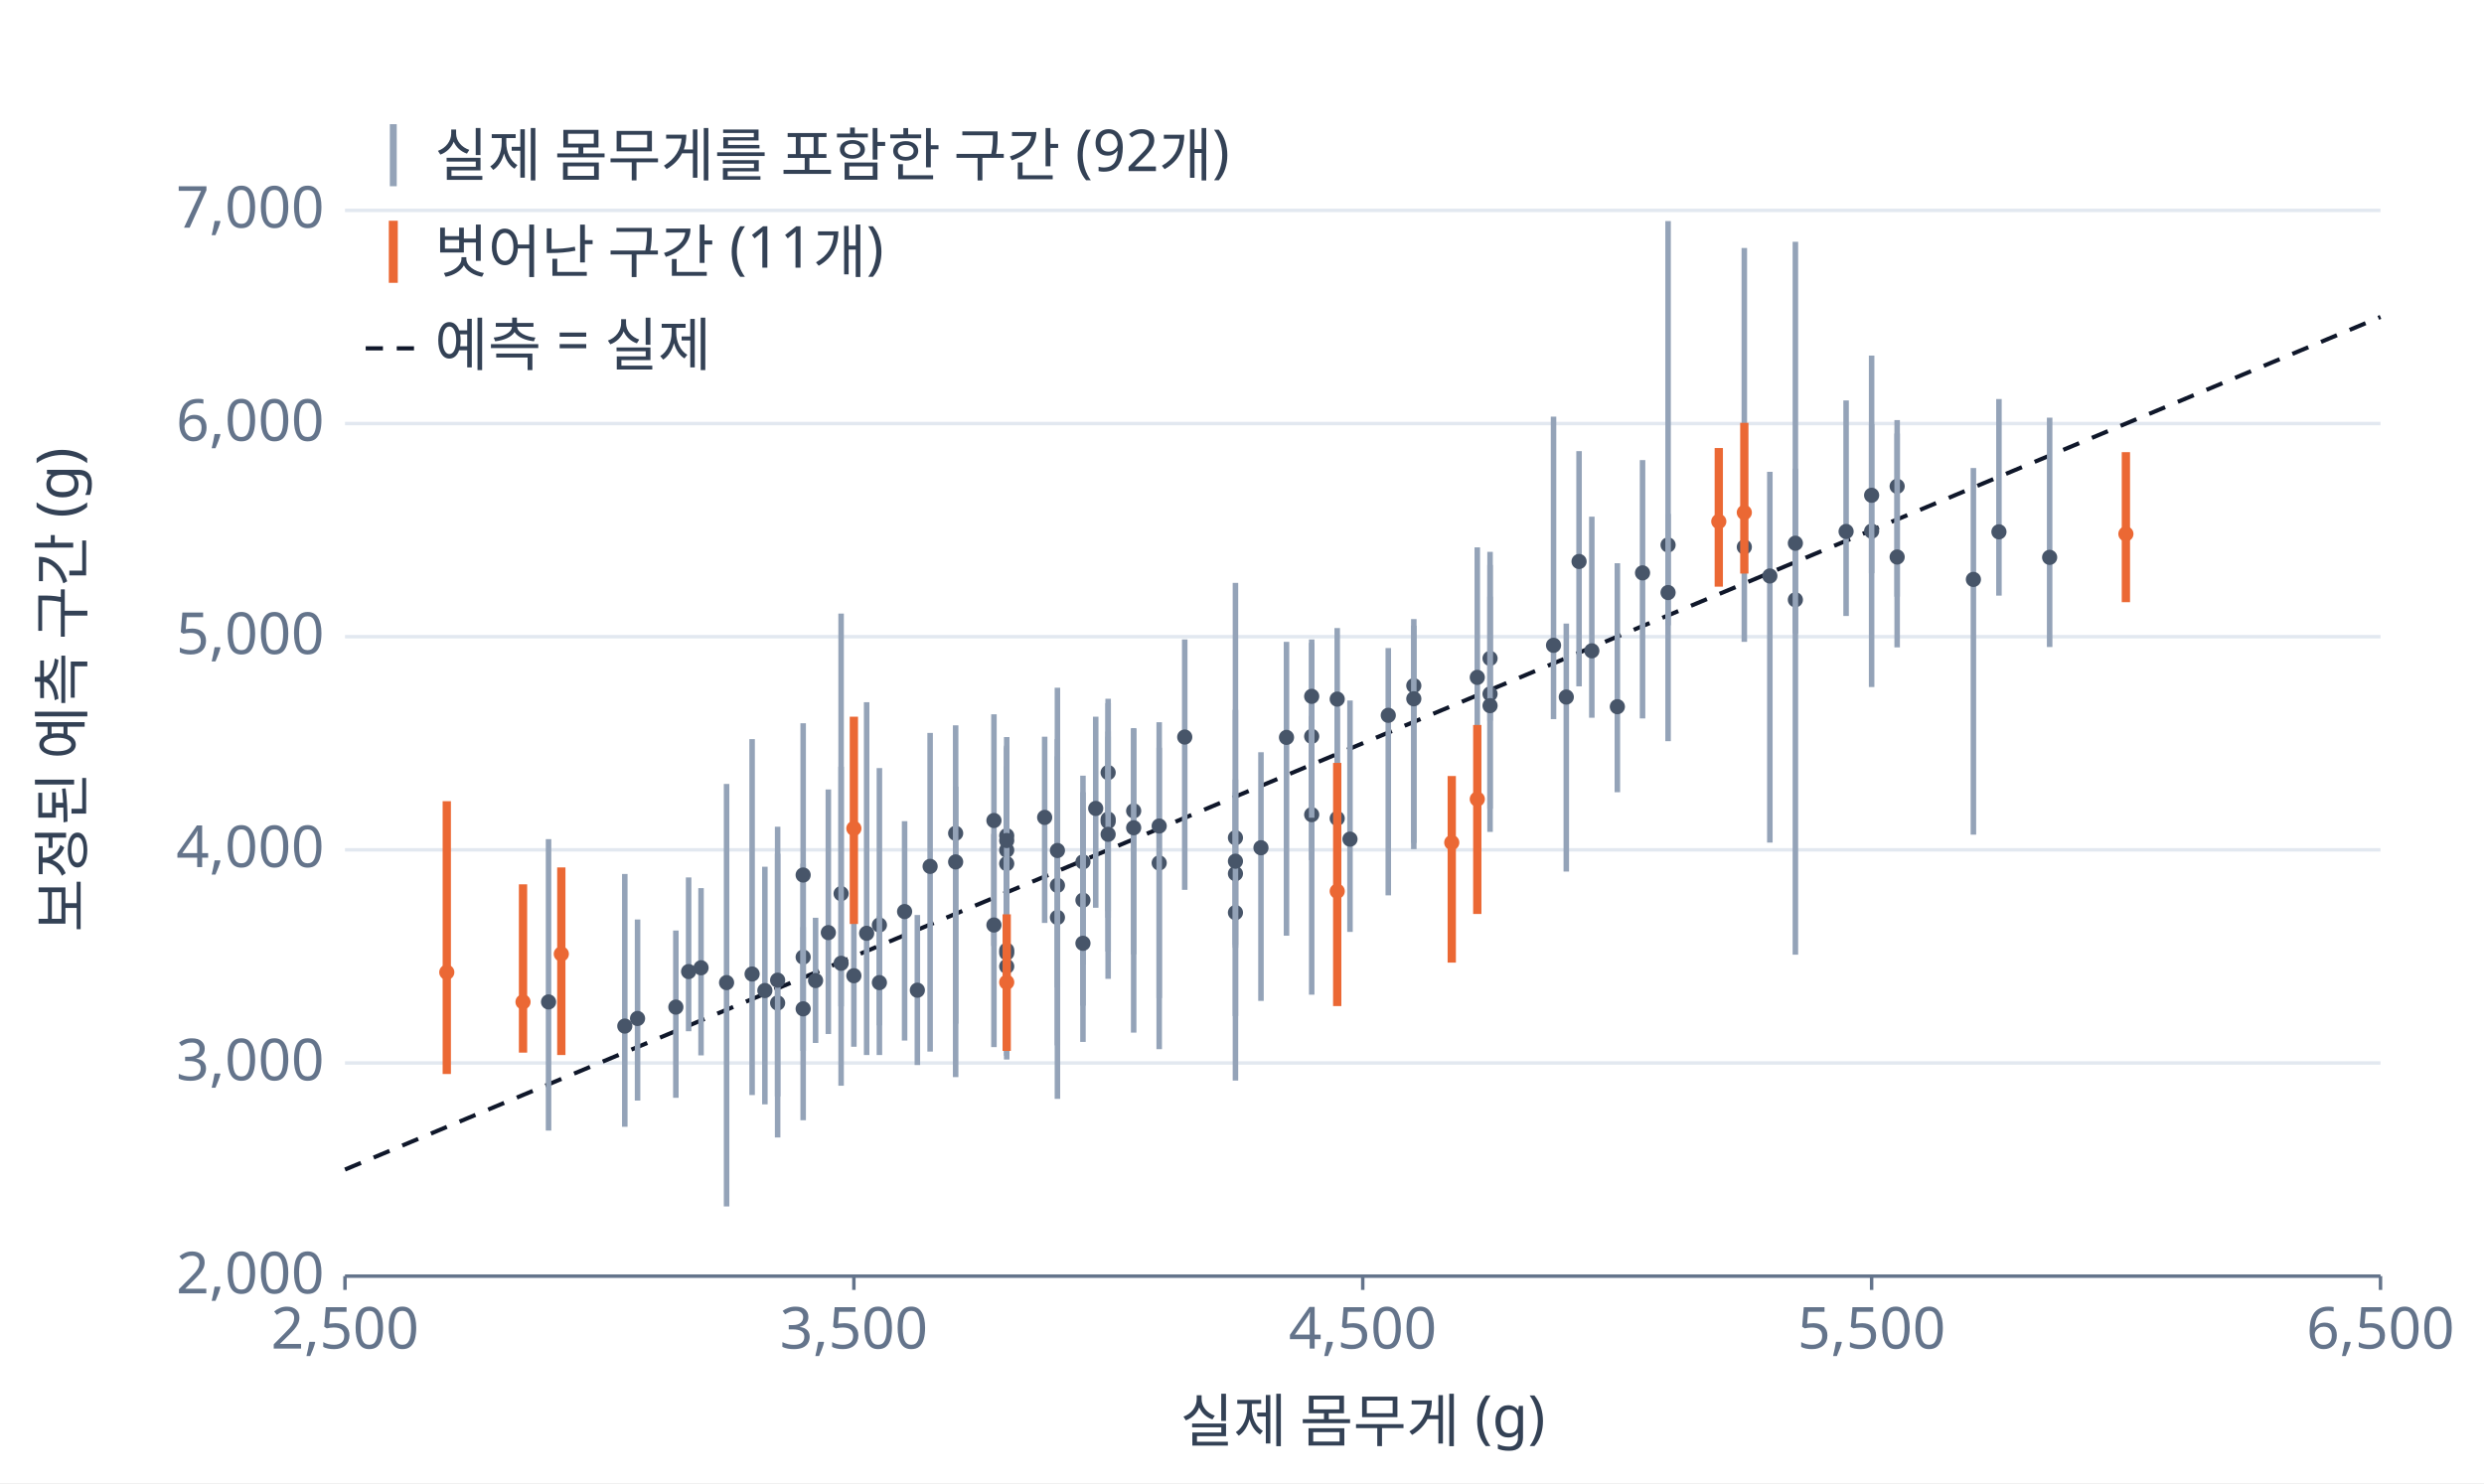
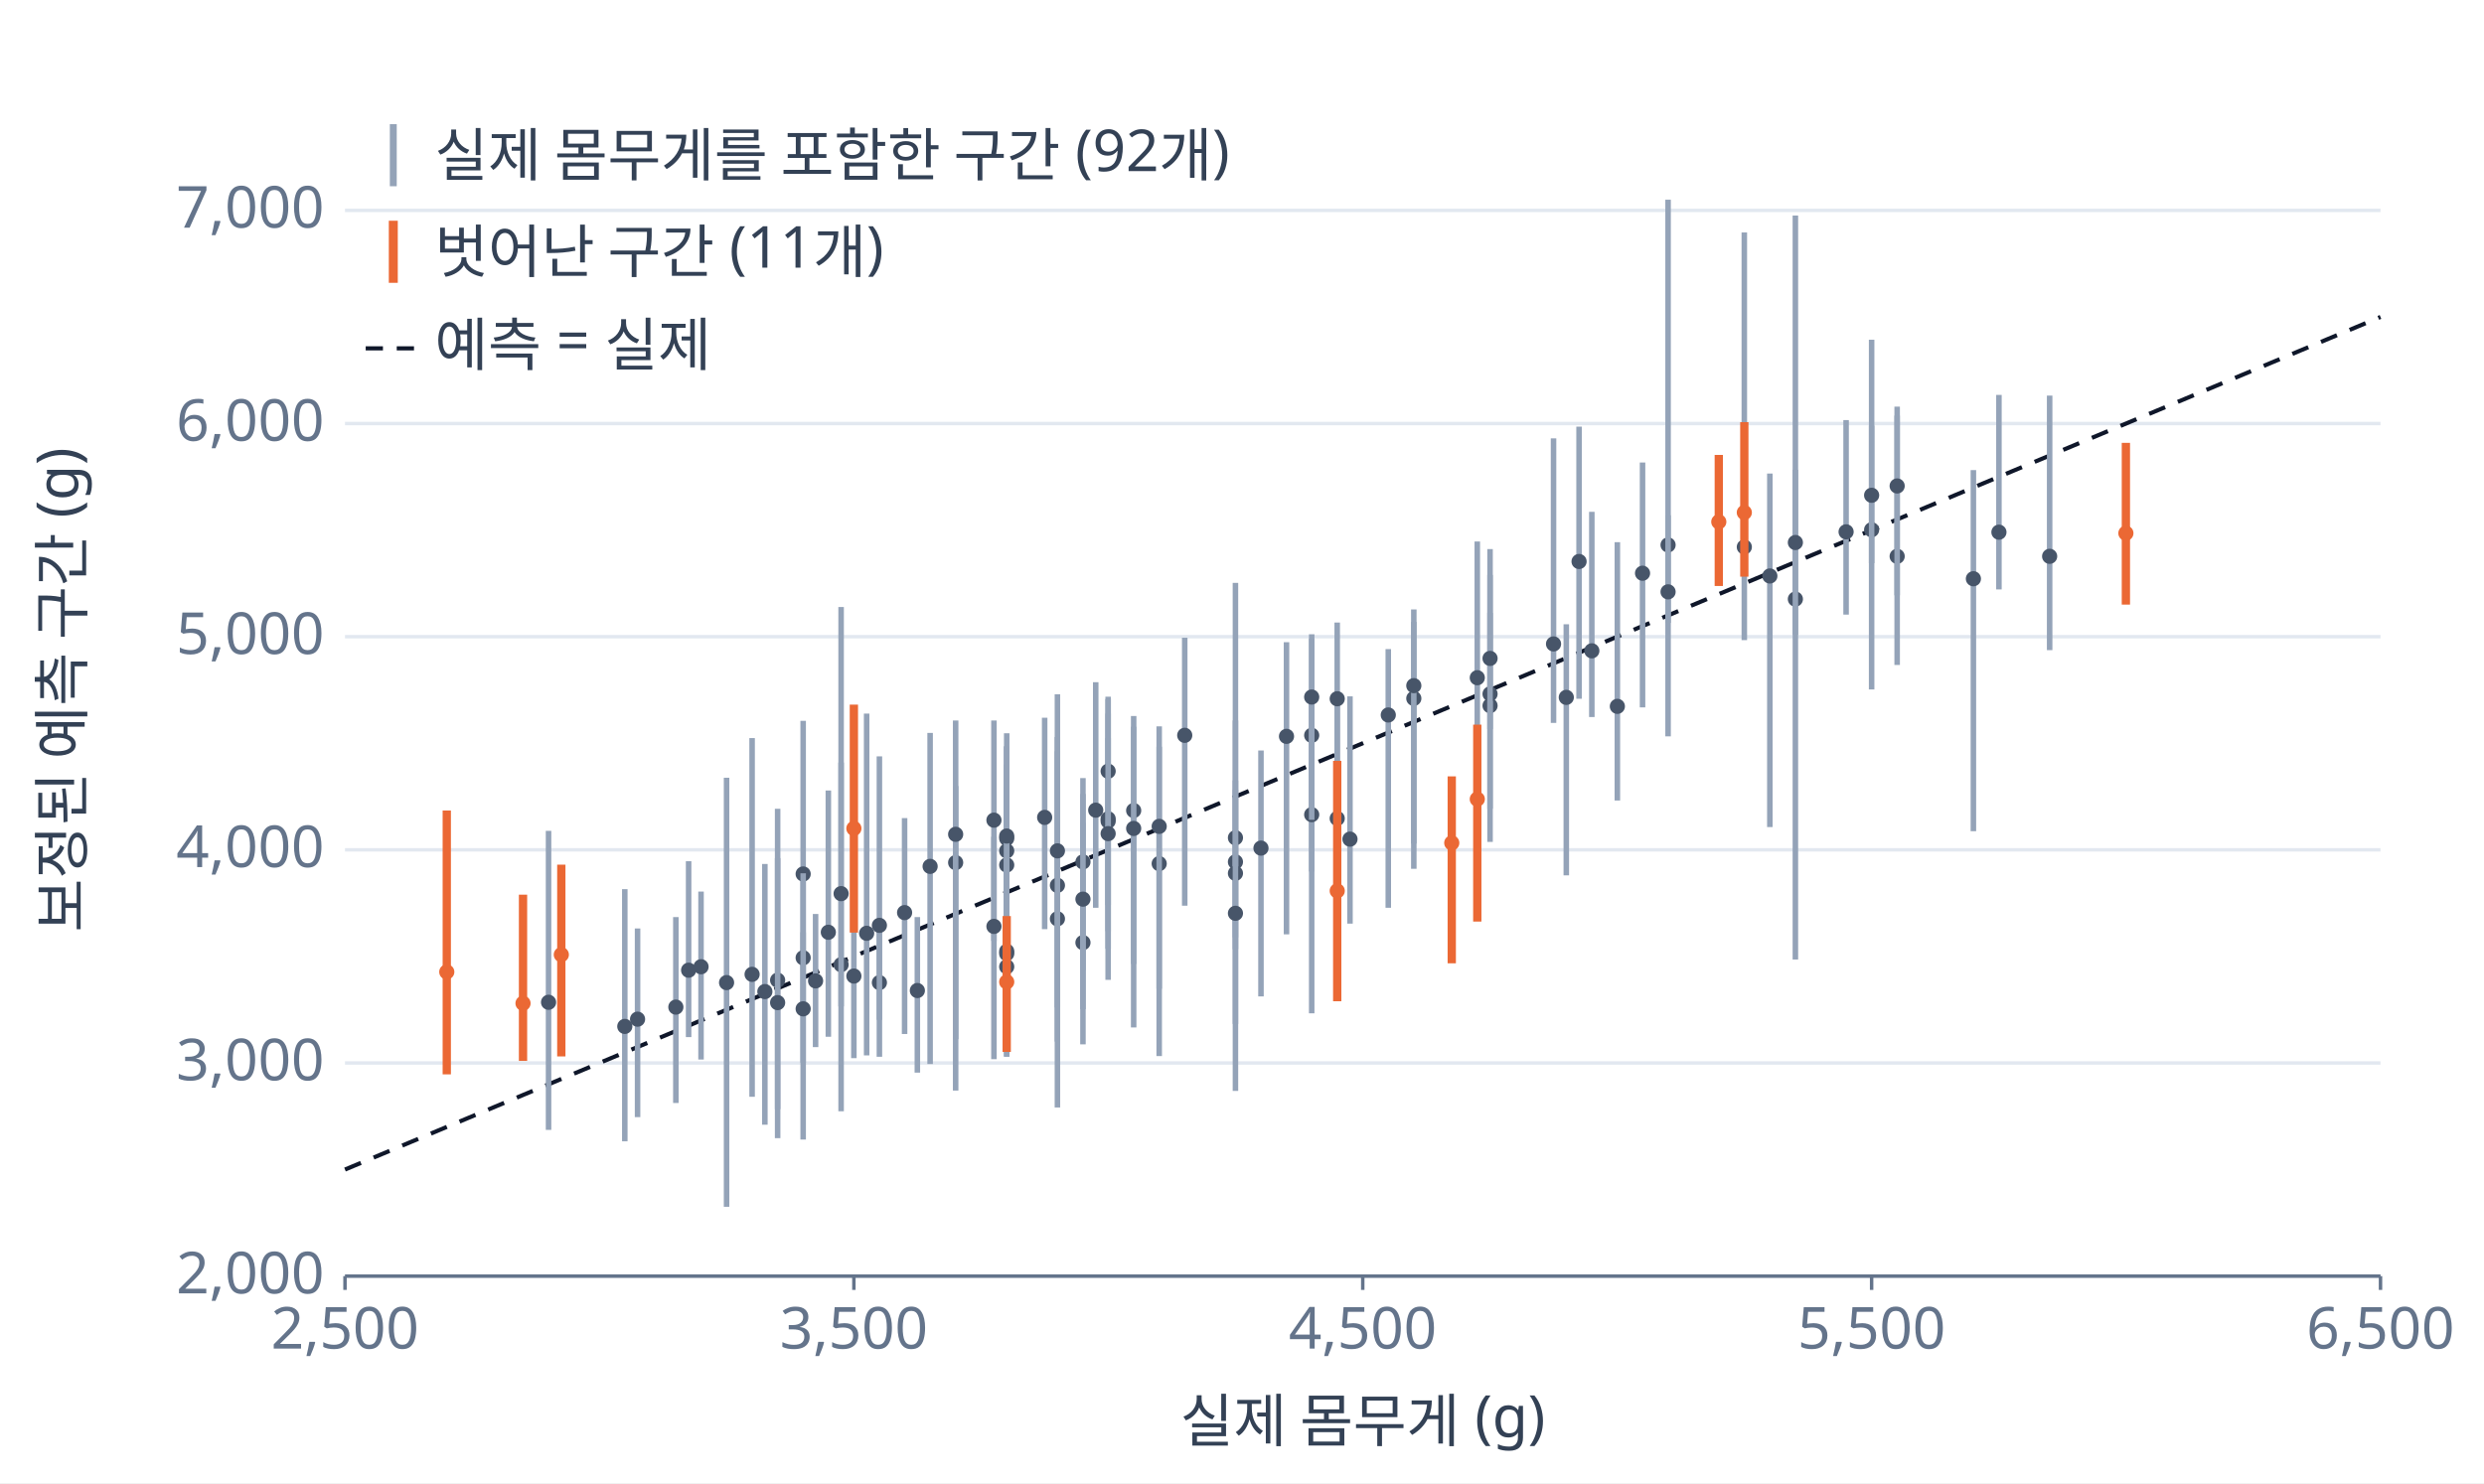
<svg xmlns="http://www.w3.org/2000/svg" viewBox="0 0 720 430" width="720" height="430" font-family="Pretendard, 'Apple SD Gothic Neo', 'Malgun Gothic', 'Noto Sans KR', sans-serif" role="img" aria-label="테스트 펭귄 103마리의 보정된 예측 섭동 구간">
  <rect width="720" height="430" fill="#ffffff" />
  <line x1="100" x2="690" y1="370.0" y2="370.0" stroke="#e2e8f0" stroke-width="1" />
  <text x="94" y="375.0" font-size="16.8" fill="#64748b" text-anchor="end">2,000</text>
  <line x1="100" x2="690" y1="308.2" y2="308.2" stroke="#e2e8f0" stroke-width="1" />
  <text x="94" y="313.2" font-size="16.8" fill="#64748b" text-anchor="end">3,000</text>
  <line x1="100" x2="690" y1="246.4" y2="246.4" stroke="#e2e8f0" stroke-width="1" />
  <text x="94" y="251.4" font-size="16.8" fill="#64748b" text-anchor="end">4,000</text>
  <line x1="100" x2="690" y1="184.6" y2="184.6" stroke="#e2e8f0" stroke-width="1" />
  <text x="94" y="189.6" font-size="16.8" fill="#64748b" text-anchor="end">5,000</text>
  <line x1="100" x2="690" y1="122.8" y2="122.8" stroke="#e2e8f0" stroke-width="1" />
  <text x="94" y="127.8" font-size="16.8" fill="#64748b" text-anchor="end">6,000</text>
  <line x1="100" x2="690" y1="61.0" y2="61.0" stroke="#e2e8f0" stroke-width="1" />
  <text x="94" y="66.0" font-size="16.8" fill="#64748b" text-anchor="end">7,000</text>
  <line x1="100.0" x2="100.0" y1="370" y2="374" stroke="#64748b" stroke-width="1" />
  <text x="100.0" y="391" font-size="16.8" fill="#64748b" text-anchor="middle">2,500</text>
  <line x1="247.5" x2="247.5" y1="370" y2="374" stroke="#64748b" stroke-width="1" />
  <text x="247.5" y="391" font-size="16.8" fill="#64748b" text-anchor="middle">3,500</text>
  <line x1="395.0" x2="395.0" y1="370" y2="374" stroke="#64748b" stroke-width="1" />
  <text x="395.0" y="391" font-size="16.8" fill="#64748b" text-anchor="middle">4,500</text>
  <line x1="542.5" x2="542.5" y1="370" y2="374" stroke="#64748b" stroke-width="1" />
  <text x="542.5" y="391" font-size="16.8" fill="#64748b" text-anchor="middle">5,500</text>
  <line x1="690.0" x2="690.0" y1="370" y2="374" stroke="#64748b" stroke-width="1" />
  <text x="690.0" y="391" font-size="16.8" fill="#64748b" text-anchor="middle">6,500</text>
  <line x1="100" x2="690" y1="370" y2="370" stroke="#64748b" stroke-width="1" />
  <text x="395.0" y="418" font-size="16.8" fill="#334155" text-anchor="middle">실제 몸무게 (g)</text>
  <text x="24" y="200.0" font-size="16.8" fill="#334155" text-anchor="middle" transform="rotate(-90 24 200.0)">보정된 예측 구간 (g)</text>
  <line x1="100.0" y1="339.1" x2="690.0" y2="91.9" stroke="#0f172a" stroke-width="1.2" stroke-dasharray="5 4" />
-   <line x1="159.0" x2="159.0" y1="327.8" y2="243.3" stroke="#94a3b8" stroke-width="1.6" />
-   <circle cx="159.0" cy="290.5" r="2.2" fill="#475569" />
-   <line x1="181.1" x2="181.1" y1="326.7" y2="253.4" stroke="#94a3b8" stroke-width="1.6" />
-   <circle cx="181.1" cy="297.5" r="2.2" fill="#475569" />
-   <line x1="184.8" x2="184.8" y1="319.1" y2="266.6" stroke="#94a3b8" stroke-width="1.6" />
-   <circle cx="184.8" cy="295.3" r="2.2" fill="#475569" />
-   <line x1="195.9" x2="195.9" y1="318.3" y2="269.8" stroke="#94a3b8" stroke-width="1.6" />
+   <line x1="159.0" x2="159.0" y1="327.6" y2="240.9" stroke="#94a3b8" stroke-width="1.6" />
+   <circle cx="159.0" cy="290.6" r="2.2" fill="#475569" />
+   <line x1="181.1" x2="181.1" y1="330.9" y2="257.8" stroke="#94a3b8" stroke-width="1.6" />
+   <circle cx="181.1" cy="297.6" r="2.2" fill="#475569" />
+   <line x1="184.8" x2="184.8" y1="323.9" y2="269.2" stroke="#94a3b8" stroke-width="1.6" />
+   <circle cx="184.8" cy="295.5" r="2.2" fill="#475569" />
+   <line x1="195.9" x2="195.9" y1="319.8" y2="265.9" stroke="#94a3b8" stroke-width="1.6" />
  <circle cx="195.9" cy="292.0" r="2.2" fill="#475569" />
-   <line x1="199.6" x2="199.6" y1="299.0" y2="254.4" stroke="#94a3b8" stroke-width="1.6" />
-   <circle cx="199.6" cy="281.7" r="2.2" fill="#475569" />
-   <line x1="203.2" x2="203.2" y1="306.0" y2="257.5" stroke="#94a3b8" stroke-width="1.6" />
-   <circle cx="203.2" cy="280.6" r="2.2" fill="#475569" />
-   <line x1="210.6" x2="210.6" y1="349.8" y2="227.3" stroke="#94a3b8" stroke-width="1.6" />
+   <line x1="199.6" x2="199.6" y1="300.7" y2="249.7" stroke="#94a3b8" stroke-width="1.6" />
+   <circle cx="199.6" cy="281.3" r="2.2" fill="#475569" />
+   <line x1="203.2" x2="203.2" y1="307.2" y2="258.5" stroke="#94a3b8" stroke-width="1.6" />
+   <circle cx="203.2" cy="280.3" r="2.2" fill="#475569" />
+   <line x1="210.6" x2="210.6" y1="349.9" y2="225.5" stroke="#94a3b8" stroke-width="1.6" />
  <circle cx="210.6" cy="284.9" r="2.2" fill="#475569" />
-   <line x1="218.0" x2="218.0" y1="317.5" y2="214.3" stroke="#94a3b8" stroke-width="1.6" />
-   <circle cx="218.0" cy="282.4" r="2.2" fill="#475569" />
-   <line x1="221.7" x2="221.7" y1="320.2" y2="251.3" stroke="#94a3b8" stroke-width="1.6" />
-   <circle cx="221.7" cy="287.2" r="2.2" fill="#475569" />
-   <line x1="225.4" x2="225.4" y1="329.8" y2="247.5" stroke="#94a3b8" stroke-width="1.6" />
-   <circle cx="225.4" cy="290.8" r="2.2" fill="#475569" />
-   <line x1="225.4" x2="225.4" y1="317.9" y2="239.7" stroke="#94a3b8" stroke-width="1.6" />
+   <line x1="218.0" x2="218.0" y1="318.0" y2="214.0" stroke="#94a3b8" stroke-width="1.6" />
+   <circle cx="218.0" cy="282.5" r="2.2" fill="#475569" />
+   <line x1="221.7" x2="221.7" y1="326.1" y2="250.5" stroke="#94a3b8" stroke-width="1.6" />
+   <circle cx="221.7" cy="287.5" r="2.2" fill="#475569" />
+   <line x1="225.4" x2="225.4" y1="321.6" y2="234.5" stroke="#94a3b8" stroke-width="1.6" />
  <circle cx="225.4" cy="284.2" r="2.2" fill="#475569" />
-   <line x1="232.8" x2="232.8" y1="304.7" y2="250.4" stroke="#94a3b8" stroke-width="1.6" />
-   <circle cx="232.8" cy="277.5" r="2.2" fill="#475569" />
-   <line x1="232.8" x2="232.8" y1="293.1" y2="209.7" stroke="#94a3b8" stroke-width="1.6" />
-   <circle cx="232.8" cy="253.7" r="2.2" fill="#475569" />
-   <line x1="232.8" x2="232.8" y1="324.8" y2="268.8" stroke="#94a3b8" stroke-width="1.6" />
+   <line x1="225.4" x2="225.4" y1="330.0" y2="248.8" stroke="#94a3b8" stroke-width="1.6" />
+   <circle cx="225.4" cy="290.7" r="2.2" fill="#475569" />
+   <line x1="232.8" x2="232.8" y1="293.8" y2="209.0" stroke="#94a3b8" stroke-width="1.6" />
+   <circle cx="232.8" cy="253.4" r="2.2" fill="#475569" />
+   <line x1="232.8" x2="232.8" y1="308.1" y2="253.2" stroke="#94a3b8" stroke-width="1.6" />
+   <circle cx="232.8" cy="277.7" r="2.2" fill="#475569" />
+   <line x1="232.8" x2="232.8" y1="330.4" y2="270.3" stroke="#94a3b8" stroke-width="1.6" />
  <circle cx="232.8" cy="292.5" r="2.2" fill="#475569" />
-   <line x1="236.4" x2="236.4" y1="302.4" y2="266.1" stroke="#94a3b8" stroke-width="1.6" />
-   <circle cx="236.4" cy="284.3" r="2.2" fill="#475569" />
-   <line x1="240.1" x2="240.1" y1="299.8" y2="228.9" stroke="#94a3b8" stroke-width="1.6" />
-   <circle cx="240.1" cy="270.4" r="2.2" fill="#475569" />
-   <line x1="243.8" x2="243.8" y1="291.8" y2="222.3" stroke="#94a3b8" stroke-width="1.6" />
+   <line x1="236.4" x2="236.4" y1="303.6" y2="265.0" stroke="#94a3b8" stroke-width="1.6" />
+   <circle cx="236.4" cy="284.4" r="2.2" fill="#475569" />
+   <line x1="240.1" x2="240.1" y1="300.6" y2="229.2" stroke="#94a3b8" stroke-width="1.6" />
+   <circle cx="240.1" cy="270.3" r="2.2" fill="#475569" />
+   <line x1="243.8" x2="243.8" y1="322.2" y2="176.0" stroke="#94a3b8" stroke-width="1.6" />
+   <circle cx="243.8" cy="279.7" r="2.2" fill="#475569" />
+   <line x1="243.8" x2="243.8" y1="291.8" y2="221.1" stroke="#94a3b8" stroke-width="1.6" />
  <circle cx="243.8" cy="259.1" r="2.2" fill="#475569" />
-   <line x1="243.8" x2="243.8" y1="314.8" y2="177.9" stroke="#94a3b8" stroke-width="1.6" />
-   <circle cx="243.8" cy="279.3" r="2.2" fill="#475569" />
-   <line x1="247.5" x2="247.5" y1="303.5" y2="260.3" stroke="#94a3b8" stroke-width="1.6" />
-   <circle cx="247.5" cy="282.9" r="2.2" fill="#475569" />
-   <line x1="251.2" x2="251.2" y1="305.9" y2="203.6" stroke="#94a3b8" stroke-width="1.6" />
+   <line x1="247.5" x2="247.5" y1="306.8" y2="260.3" stroke="#94a3b8" stroke-width="1.6" />
+   <circle cx="247.5" cy="283.0" r="2.2" fill="#475569" />
+   <line x1="251.2" x2="251.2" y1="306.0" y2="206.9" stroke="#94a3b8" stroke-width="1.6" />
  <circle cx="251.2" cy="270.6" r="2.2" fill="#475569" />
-   <line x1="254.9" x2="254.9" y1="297.3" y2="222.7" stroke="#94a3b8" stroke-width="1.6" />
-   <circle cx="254.9" cy="268.2" r="2.2" fill="#475569" />
-   <line x1="254.9" x2="254.9" y1="305.9" y2="265.6" stroke="#94a3b8" stroke-width="1.6" />
+   <line x1="254.9" x2="254.9" y1="306.4" y2="267.5" stroke="#94a3b8" stroke-width="1.6" />
  <circle cx="254.9" cy="284.9" r="2.2" fill="#475569" />
-   <line x1="262.2" x2="262.2" y1="301.7" y2="238.1" stroke="#94a3b8" stroke-width="1.6" />
-   <circle cx="262.2" cy="264.3" r="2.2" fill="#475569" />
-   <line x1="265.9" x2="265.9" y1="308.8" y2="265.3" stroke="#94a3b8" stroke-width="1.6" />
-   <circle cx="265.9" cy="287.1" r="2.2" fill="#475569" />
-   <line x1="269.6" x2="269.6" y1="304.9" y2="212.5" stroke="#94a3b8" stroke-width="1.6" />
+   <line x1="254.9" x2="254.9" y1="295.7" y2="219.3" stroke="#94a3b8" stroke-width="1.6" />
+   <circle cx="254.9" cy="268.3" r="2.2" fill="#475569" />
+   <line x1="262.2" x2="262.2" y1="299.8" y2="237.2" stroke="#94a3b8" stroke-width="1.6" />
+   <circle cx="262.2" cy="264.6" r="2.2" fill="#475569" />
+   <line x1="265.9" x2="265.9" y1="311.0" y2="265.9" stroke="#94a3b8" stroke-width="1.6" />
+   <circle cx="265.9" cy="287.2" r="2.2" fill="#475569" />
+   <line x1="269.6" x2="269.6" y1="308.5" y2="212.5" stroke="#94a3b8" stroke-width="1.6" />
  <circle cx="269.6" cy="251.2" r="2.2" fill="#475569" />
-   <line x1="277.0" x2="277.0" y1="312.3" y2="210.3" stroke="#94a3b8" stroke-width="1.6" />
-   <circle cx="277.0" cy="241.6" r="2.2" fill="#475569" />
-   <line x1="277.0" x2="277.0" y1="296.8" y2="228.1" stroke="#94a3b8" stroke-width="1.6" />
-   <circle cx="277.0" cy="249.9" r="2.2" fill="#475569" />
-   <line x1="288.1" x2="288.1" y1="274.3" y2="207.1" stroke="#94a3b8" stroke-width="1.6" />
-   <circle cx="288.1" cy="237.9" r="2.2" fill="#475569" />
-   <line x1="288.1" x2="288.1" y1="303.6" y2="241.8" stroke="#94a3b8" stroke-width="1.6" />
-   <circle cx="288.1" cy="268.2" r="2.2" fill="#475569" />
-   <line x1="291.8" x2="291.8" y1="306.1" y2="252.6" stroke="#94a3b8" stroke-width="1.6" />
-   <circle cx="291.8" cy="280.2" r="2.2" fill="#475569" />
-   <line x1="291.8" x2="291.8" y1="278.5" y2="216.7" stroke="#94a3b8" stroke-width="1.6" />
-   <circle cx="291.8" cy="242.3" r="2.2" fill="#475569" />
-   <line x1="291.8" x2="291.8" y1="304.3" y2="213.7" stroke="#94a3b8" stroke-width="1.6" />
-   <circle cx="291.8" cy="250.4" r="2.2" fill="#475569" />
-   <line x1="291.8" x2="291.8" y1="307.2" y2="242.2" stroke="#94a3b8" stroke-width="1.6" />
-   <circle cx="291.8" cy="275.5" r="2.2" fill="#475569" />
-   <line x1="291.8" x2="291.8" y1="301.1" y2="228.1" stroke="#94a3b8" stroke-width="1.6" />
-   <circle cx="291.8" cy="276.3" r="2.2" fill="#475569" />
-   <line x1="291.8" x2="291.8" y1="284.9" y2="222.2" stroke="#94a3b8" stroke-width="1.6" />
-   <circle cx="291.8" cy="246.5" r="2.2" fill="#475569" />
-   <line x1="291.8" x2="291.8" y1="286.7" y2="216.2" stroke="#94a3b8" stroke-width="1.6" />
-   <circle cx="291.8" cy="243.7" r="2.2" fill="#475569" />
-   <line x1="302.8" x2="302.8" y1="267.6" y2="213.6" stroke="#94a3b8" stroke-width="1.6" />
+   <line x1="277.0" x2="277.0" y1="301.3" y2="227.9" stroke="#94a3b8" stroke-width="1.6" />
+   <circle cx="277.0" cy="250.1" r="2.2" fill="#475569" />
+   <line x1="277.0" x2="277.0" y1="316.2" y2="208.9" stroke="#94a3b8" stroke-width="1.6" />
+   <circle cx="277.0" cy="241.9" r="2.2" fill="#475569" />
+   <line x1="288.1" x2="288.1" y1="272.8" y2="208.9" stroke="#94a3b8" stroke-width="1.6" />
+   <circle cx="288.1" cy="237.8" r="2.2" fill="#475569" />
+   <line x1="288.1" x2="288.1" y1="307.1" y2="242.6" stroke="#94a3b8" stroke-width="1.6" />
+   <circle cx="288.1" cy="268.6" r="2.2" fill="#475569" />
+   <line x1="291.8" x2="291.8" y1="290.0" y2="216.4" stroke="#94a3b8" stroke-width="1.6" />
+   <circle cx="291.8" cy="243.1" r="2.2" fill="#475569" />
+   <line x1="291.8" x2="291.8" y1="302.7" y2="212.6" stroke="#94a3b8" stroke-width="1.6" />
+   <circle cx="291.8" cy="250.8" r="2.2" fill="#475569" />
+   <line x1="291.8" x2="291.8" y1="306.3" y2="240.5" stroke="#94a3b8" stroke-width="1.6" />
+   <circle cx="291.8" cy="275.8" r="2.2" fill="#475569" />
+   <line x1="291.8" x2="291.8" y1="283.9" y2="221.6" stroke="#94a3b8" stroke-width="1.6" />
+   <circle cx="291.8" cy="246.7" r="2.2" fill="#475569" />
+   <line x1="291.8" x2="291.8" y1="300.4" y2="228.0" stroke="#94a3b8" stroke-width="1.6" />
+   <circle cx="291.8" cy="276.5" r="2.2" fill="#475569" />
+   <line x1="291.8" x2="291.8" y1="278.8" y2="216.4" stroke="#94a3b8" stroke-width="1.6" />
+   <circle cx="291.8" cy="242.4" r="2.2" fill="#475569" />
+   <line x1="291.8" x2="291.8" y1="306.4" y2="252.3" stroke="#94a3b8" stroke-width="1.6" />
+   <circle cx="291.8" cy="280.3" r="2.2" fill="#475569" />
+   <line x1="302.8" x2="302.8" y1="269.4" y2="208.1" stroke="#94a3b8" stroke-width="1.6" />
  <circle cx="302.8" cy="237.0" r="2.2" fill="#475569" />
-   <line x1="306.5" x2="306.5" y1="303.1" y2="219.3" stroke="#94a3b8" stroke-width="1.6" />
-   <circle cx="306.5" cy="266.0" r="2.2" fill="#475569" />
-   <line x1="306.5" x2="306.5" y1="286.3" y2="199.4" stroke="#94a3b8" stroke-width="1.6" />
+   <line x1="306.5" x2="306.5" y1="302.0" y2="217.8" stroke="#94a3b8" stroke-width="1.6" />
+   <circle cx="306.5" cy="266.4" r="2.2" fill="#475569" />
+   <line x1="306.5" x2="306.5" y1="292.1" y2="201.3" stroke="#94a3b8" stroke-width="1.6" />
  <circle cx="306.5" cy="256.7" r="2.2" fill="#475569" />
-   <line x1="306.5" x2="306.5" y1="318.6" y2="214.3" stroke="#94a3b8" stroke-width="1.6" />
-   <circle cx="306.5" cy="246.6" r="2.2" fill="#475569" />
-   <line x1="313.9" x2="313.9" y1="279.7" y2="224.9" stroke="#94a3b8" stroke-width="1.6" />
+   <line x1="306.5" x2="306.5" y1="321.1" y2="213.7" stroke="#94a3b8" stroke-width="1.6" />
+   <circle cx="306.5" cy="246.7" r="2.2" fill="#475569" />
+   <line x1="313.9" x2="313.9" y1="302.8" y2="238.6" stroke="#94a3b8" stroke-width="1.6" />
+   <circle cx="313.9" cy="273.3" r="2.2" fill="#475569" />
+   <line x1="313.9" x2="313.9" y1="281.3" y2="225.6" stroke="#94a3b8" stroke-width="1.6" />
  <circle cx="313.9" cy="249.9" r="2.2" fill="#475569" />
-   <line x1="313.9" x2="313.9" y1="291.6" y2="229.7" stroke="#94a3b8" stroke-width="1.6" />
-   <circle cx="313.9" cy="261.0" r="2.2" fill="#475569" />
-   <line x1="313.9" x2="313.9" y1="302.1" y2="234.4" stroke="#94a3b8" stroke-width="1.6" />
-   <circle cx="313.9" cy="273.5" r="2.2" fill="#475569" />
-   <line x1="317.6" x2="317.6" y1="263.2" y2="207.8" stroke="#94a3b8" stroke-width="1.6" />
-   <circle cx="317.6" cy="234.4" r="2.2" fill="#475569" />
-   <line x1="321.2" x2="321.2" y1="275.9" y2="202.6" stroke="#94a3b8" stroke-width="1.6" />
-   <circle cx="321.2" cy="224.0" r="2.2" fill="#475569" />
-   <line x1="321.2" x2="321.2" y1="266.1" y2="212.1" stroke="#94a3b8" stroke-width="1.6" />
-   <circle cx="321.2" cy="237.5" r="2.2" fill="#475569" />
-   <line x1="321.2" x2="321.2" y1="264.2" y2="203.9" stroke="#94a3b8" stroke-width="1.6" />
-   <circle cx="321.2" cy="238.2" r="2.2" fill="#475569" />
-   <line x1="321.2" x2="321.2" y1="283.8" y2="213.6" stroke="#94a3b8" stroke-width="1.6" />
-   <circle cx="321.2" cy="241.9" r="2.2" fill="#475569" />
-   <line x1="328.6" x2="328.6" y1="276.7" y2="211.4" stroke="#94a3b8" stroke-width="1.6" />
-   <circle cx="328.6" cy="235.1" r="2.2" fill="#475569" />
-   <line x1="328.6" x2="328.6" y1="299.4" y2="211.1" stroke="#94a3b8" stroke-width="1.6" />
-   <circle cx="328.6" cy="240.0" r="2.2" fill="#475569" />
-   <line x1="336.0" x2="336.0" y1="304.2" y2="209.4" stroke="#94a3b8" stroke-width="1.6" />
-   <circle cx="336.0" cy="250.2" r="2.2" fill="#475569" />
-   <line x1="336.0" x2="336.0" y1="289.4" y2="216.8" stroke="#94a3b8" stroke-width="1.6" />
-   <circle cx="336.0" cy="239.5" r="2.2" fill="#475569" />
-   <line x1="343.4" x2="343.4" y1="258.0" y2="185.4" stroke="#94a3b8" stroke-width="1.6" />
-   <circle cx="343.4" cy="213.7" r="2.2" fill="#475569" />
-   <line x1="358.1" x2="358.1" y1="274.0" y2="205.8" stroke="#94a3b8" stroke-width="1.6" />
+   <line x1="313.9" x2="313.9" y1="292.6" y2="230.2" stroke="#94a3b8" stroke-width="1.6" />
+   <circle cx="313.9" cy="260.7" r="2.2" fill="#475569" />
+   <line x1="317.6" x2="317.6" y1="263.2" y2="197.8" stroke="#94a3b8" stroke-width="1.6" />
+   <circle cx="317.6" cy="234.9" r="2.2" fill="#475569" />
+   <line x1="321.2" x2="321.2" y1="262.4" y2="202.7" stroke="#94a3b8" stroke-width="1.6" />
+   <circle cx="321.2" cy="238.1" r="2.2" fill="#475569" />
+   <line x1="321.2" x2="321.2" y1="270.0" y2="206.9" stroke="#94a3b8" stroke-width="1.6" />
+   <circle cx="321.2" cy="237.4" r="2.2" fill="#475569" />
+   <line x1="321.2" x2="321.2" y1="275.1" y2="202.0" stroke="#94a3b8" stroke-width="1.6" />
+   <circle cx="321.2" cy="223.6" r="2.2" fill="#475569" />
+   <line x1="321.2" x2="321.2" y1="284.1" y2="214.0" stroke="#94a3b8" stroke-width="1.6" />
+   <circle cx="321.2" cy="241.7" r="2.2" fill="#475569" />
+   <line x1="328.6" x2="328.6" y1="279.5" y2="207.6" stroke="#94a3b8" stroke-width="1.6" />
+   <circle cx="328.6" cy="235.0" r="2.2" fill="#475569" />
+   <line x1="328.6" x2="328.6" y1="297.9" y2="210.7" stroke="#94a3b8" stroke-width="1.6" />
+   <circle cx="328.6" cy="240.2" r="2.2" fill="#475569" />
+   <line x1="336.0" x2="336.0" y1="306.2" y2="210.6" stroke="#94a3b8" stroke-width="1.6" />
+   <circle cx="336.0" cy="250.4" r="2.2" fill="#475569" />
+   <line x1="336.0" x2="336.0" y1="286.7" y2="216.5" stroke="#94a3b8" stroke-width="1.6" />
+   <circle cx="336.0" cy="239.6" r="2.2" fill="#475569" />
+   <line x1="343.4" x2="343.4" y1="262.6" y2="184.9" stroke="#94a3b8" stroke-width="1.6" />
+   <circle cx="343.4" cy="213.2" r="2.2" fill="#475569" />
+   <line x1="358.1" x2="358.1" y1="275.2" y2="226.3" stroke="#94a3b8" stroke-width="1.6" />
+   <circle cx="358.1" cy="249.9" r="2.2" fill="#475569" />
+   <line x1="358.1" x2="358.1" y1="271.8" y2="208.9" stroke="#94a3b8" stroke-width="1.6" />
  <circle cx="358.1" cy="242.9" r="2.2" fill="#475569" />
-   <line x1="358.1" x2="358.1" y1="313.3" y2="169.0" stroke="#94a3b8" stroke-width="1.6" />
-   <circle cx="358.1" cy="264.6" r="2.2" fill="#475569" />
-   <line x1="358.1" x2="358.1" y1="294.6" y2="229.7" stroke="#94a3b8" stroke-width="1.6" />
-   <circle cx="358.1" cy="253.3" r="2.2" fill="#475569" />
-   <line x1="358.1" x2="358.1" y1="274.8" y2="226.0" stroke="#94a3b8" stroke-width="1.6" />
-   <circle cx="358.1" cy="249.7" r="2.2" fill="#475569" />
-   <line x1="365.5" x2="365.5" y1="290.2" y2="218.1" stroke="#94a3b8" stroke-width="1.6" />
-   <circle cx="365.5" cy="245.8" r="2.2" fill="#475569" />
-   <line x1="372.9" x2="372.9" y1="271.3" y2="186.1" stroke="#94a3b8" stroke-width="1.6" />
-   <circle cx="372.9" cy="213.8" r="2.2" fill="#475569" />
-   <line x1="380.2" x2="380.2" y1="249.4" y2="186.4" stroke="#94a3b8" stroke-width="1.6" />
-   <circle cx="380.2" cy="213.5" r="2.2" fill="#475569" />
-   <line x1="380.2" x2="380.2" y1="288.4" y2="207.6" stroke="#94a3b8" stroke-width="1.6" />
+   <line x1="358.1" x2="358.1" y1="296.9" y2="229.0" stroke="#94a3b8" stroke-width="1.6" />
+   <circle cx="358.1" cy="253.2" r="2.2" fill="#475569" />
+   <line x1="358.1" x2="358.1" y1="316.3" y2="169.0" stroke="#94a3b8" stroke-width="1.6" />
+   <circle cx="358.1" cy="264.8" r="2.2" fill="#475569" />
+   <line x1="365.5" x2="365.5" y1="288.9" y2="217.6" stroke="#94a3b8" stroke-width="1.6" />
+   <circle cx="365.5" cy="245.9" r="2.2" fill="#475569" />
+   <line x1="372.9" x2="372.9" y1="270.9" y2="186.2" stroke="#94a3b8" stroke-width="1.6" />
+   <circle cx="372.9" cy="213.5" r="2.2" fill="#475569" />
+   <line x1="380.2" x2="380.2" y1="252.7" y2="183.9" stroke="#94a3b8" stroke-width="1.6" />
+   <circle cx="380.2" cy="213.2" r="2.2" fill="#475569" />
+   <line x1="380.2" x2="380.2" y1="293.8" y2="203.8" stroke="#94a3b8" stroke-width="1.6" />
  <circle cx="380.2" cy="236.2" r="2.2" fill="#475569" />
-   <line x1="380.2" x2="380.2" y1="237.1" y2="185.4" stroke="#94a3b8" stroke-width="1.6" />
-   <circle cx="380.2" cy="201.9" r="2.2" fill="#475569" />
-   <line x1="387.6" x2="387.6" y1="255.0" y2="182.1" stroke="#94a3b8" stroke-width="1.6" />
-   <circle cx="387.6" cy="202.7" r="2.2" fill="#475569" />
-   <line x1="387.6" x2="387.6" y1="271.2" y2="205.5" stroke="#94a3b8" stroke-width="1.6" />
+   <line x1="380.2" x2="380.2" y1="237.7" y2="185.2" stroke="#94a3b8" stroke-width="1.6" />
+   <circle cx="380.2" cy="202.1" r="2.2" fill="#475569" />
+   <line x1="387.6" x2="387.6" y1="274.4" y2="202.8" stroke="#94a3b8" stroke-width="1.6" />
  <circle cx="387.6" cy="237.3" r="2.2" fill="#475569" />
-   <line x1="391.3" x2="391.3" y1="270.2" y2="203.1" stroke="#94a3b8" stroke-width="1.6" />
+   <line x1="387.6" x2="387.6" y1="256.0" y2="180.5" stroke="#94a3b8" stroke-width="1.6" />
+   <circle cx="387.6" cy="202.6" r="2.2" fill="#475569" />
+   <line x1="391.3" x2="391.3" y1="267.8" y2="201.9" stroke="#94a3b8" stroke-width="1.6" />
  <circle cx="391.3" cy="243.3" r="2.2" fill="#475569" />
-   <line x1="402.4" x2="402.4" y1="259.6" y2="187.9" stroke="#94a3b8" stroke-width="1.6" />
-   <circle cx="402.4" cy="207.4" r="2.2" fill="#475569" />
-   <line x1="409.8" x2="409.8" y1="244.4" y2="179.5" stroke="#94a3b8" stroke-width="1.6" />
+   <line x1="402.4" x2="402.4" y1="263.2" y2="188.2" stroke="#94a3b8" stroke-width="1.6" />
+   <circle cx="402.4" cy="207.3" r="2.2" fill="#475569" />
+   <line x1="409.8" x2="409.8" y1="251.9" y2="180.3" stroke="#94a3b8" stroke-width="1.6" />
+   <circle cx="409.8" cy="202.5" r="2.2" fill="#475569" />
+   <line x1="409.8" x2="409.8" y1="244.6" y2="176.7" stroke="#94a3b8" stroke-width="1.6" />
  <circle cx="409.8" cy="198.8" r="2.2" fill="#475569" />
-   <line x1="409.8" x2="409.8" y1="246.2" y2="181.4" stroke="#94a3b8" stroke-width="1.6" />
-   <circle cx="409.8" cy="202.6" r="2.2" fill="#475569" />
-   <line x1="428.2" x2="428.2" y1="214.2" y2="158.7" stroke="#94a3b8" stroke-width="1.6" />
-   <circle cx="428.2" cy="196.4" r="2.2" fill="#475569" />
-   <line x1="431.9" x2="431.9" y1="209.0" y2="160.0" stroke="#94a3b8" stroke-width="1.6" />
+   <line x1="428.2" x2="428.2" y1="214.2" y2="157.0" stroke="#94a3b8" stroke-width="1.6" />
+   <circle cx="428.2" cy="196.5" r="2.2" fill="#475569" />
+   <line x1="431.9" x2="431.9" y1="244.1" y2="166.7" stroke="#94a3b8" stroke-width="1.6" />
+   <circle cx="431.9" cy="204.6" r="2.2" fill="#475569" />
+   <line x1="431.9" x2="431.9" y1="234.5" y2="177.7" stroke="#94a3b8" stroke-width="1.6" />
+   <circle cx="431.9" cy="201.2" r="2.2" fill="#475569" />
+   <line x1="431.9" x2="431.9" y1="211.4" y2="159.2" stroke="#94a3b8" stroke-width="1.6" />
  <circle cx="431.9" cy="190.9" r="2.2" fill="#475569" />
-   <line x1="431.9" x2="431.9" y1="234.5" y2="173.0" stroke="#94a3b8" stroke-width="1.6" />
-   <circle cx="431.9" cy="201.2" r="2.2" fill="#475569" />
-   <line x1="431.9" x2="431.9" y1="241.2" y2="163.8" stroke="#94a3b8" stroke-width="1.6" />
-   <circle cx="431.9" cy="204.6" r="2.2" fill="#475569" />
-   <line x1="450.3" x2="450.3" y1="208.5" y2="120.8" stroke="#94a3b8" stroke-width="1.6" />
-   <circle cx="450.3" cy="187.1" r="2.2" fill="#475569" />
-   <line x1="454.0" x2="454.0" y1="252.7" y2="180.8" stroke="#94a3b8" stroke-width="1.6" />
-   <circle cx="454.0" cy="202.1" r="2.2" fill="#475569" />
-   <line x1="457.7" x2="457.7" y1="199.0" y2="130.8" stroke="#94a3b8" stroke-width="1.6" />
+   <line x1="450.3" x2="450.3" y1="209.6" y2="127.1" stroke="#94a3b8" stroke-width="1.6" />
+   <circle cx="450.3" cy="186.7" r="2.2" fill="#475569" />
+   <line x1="454.0" x2="454.0" y1="253.8" y2="181.0" stroke="#94a3b8" stroke-width="1.6" />
+   <circle cx="454.0" cy="202.2" r="2.2" fill="#475569" />
+   <line x1="457.7" x2="457.7" y1="202.6" y2="123.7" stroke="#94a3b8" stroke-width="1.6" />
  <circle cx="457.7" cy="162.8" r="2.2" fill="#475569" />
-   <line x1="461.4" x2="461.4" y1="208.1" y2="149.8" stroke="#94a3b8" stroke-width="1.6" />
+   <line x1="461.4" x2="461.4" y1="207.9" y2="148.4" stroke="#94a3b8" stroke-width="1.6" />
  <circle cx="461.4" cy="188.7" r="2.2" fill="#475569" />
-   <line x1="468.8" x2="468.8" y1="229.7" y2="163.3" stroke="#94a3b8" stroke-width="1.6" />
-   <circle cx="468.8" cy="204.9" r="2.2" fill="#475569" />
-   <line x1="476.1" x2="476.1" y1="208.3" y2="133.4" stroke="#94a3b8" stroke-width="1.6" />
-   <circle cx="476.1" cy="166.1" r="2.2" fill="#475569" />
-   <line x1="483.5" x2="483.5" y1="181.3" y2="64.1" stroke="#94a3b8" stroke-width="1.6" />
+   <line x1="468.8" x2="468.8" y1="232.1" y2="157.2" stroke="#94a3b8" stroke-width="1.6" />
+   <circle cx="468.8" cy="204.8" r="2.2" fill="#475569" />
+   <line x1="476.1" x2="476.1" y1="205.1" y2="134.1" stroke="#94a3b8" stroke-width="1.6" />
+   <circle cx="476.1" cy="166.2" r="2.2" fill="#475569" />
+   <line x1="483.5" x2="483.5" y1="180.6" y2="57.9" stroke="#94a3b8" stroke-width="1.6" />
  <circle cx="483.5" cy="158.0" r="2.2" fill="#475569" />
-   <line x1="483.5" x2="483.5" y1="214.9" y2="149.0" stroke="#94a3b8" stroke-width="1.6" />
-   <circle cx="483.5" cy="171.8" r="2.2" fill="#475569" />
-   <line x1="505.6" x2="505.6" y1="186.1" y2="71.9" stroke="#94a3b8" stroke-width="1.6" />
+   <line x1="483.5" x2="483.5" y1="213.5" y2="149.4" stroke="#94a3b8" stroke-width="1.6" />
+   <circle cx="483.5" cy="171.6" r="2.2" fill="#475569" />
+   <line x1="505.6" x2="505.6" y1="185.6" y2="67.4" stroke="#94a3b8" stroke-width="1.6" />
  <circle cx="505.6" cy="158.6" r="2.2" fill="#475569" />
-   <line x1="513.0" x2="513.0" y1="244.3" y2="136.8" stroke="#94a3b8" stroke-width="1.6" />
+   <line x1="513.0" x2="513.0" y1="239.8" y2="137.3" stroke="#94a3b8" stroke-width="1.6" />
  <circle cx="513.0" cy="167.0" r="2.2" fill="#475569" />
-   <line x1="520.4" x2="520.4" y1="276.8" y2="135.9" stroke="#94a3b8" stroke-width="1.6" />
-   <circle cx="520.4" cy="173.9" r="2.2" fill="#475569" />
-   <line x1="520.4" x2="520.4" y1="183.7" y2="70.1" stroke="#94a3b8" stroke-width="1.6" />
-   <circle cx="520.4" cy="157.5" r="2.2" fill="#475569" />
-   <line x1="535.1" x2="535.1" y1="178.6" y2="116.1" stroke="#94a3b8" stroke-width="1.6" />
-   <circle cx="535.1" cy="154.1" r="2.2" fill="#475569" />
-   <line x1="542.5" x2="542.5" y1="199.2" y2="103.1" stroke="#94a3b8" stroke-width="1.6" />
-   <circle cx="542.5" cy="154.0" r="2.2" fill="#475569" />
-   <line x1="542.5" x2="542.5" y1="166.2" y2="123.0" stroke="#94a3b8" stroke-width="1.6" />
+   <line x1="520.4" x2="520.4" y1="278.2" y2="136.2" stroke="#94a3b8" stroke-width="1.6" />
+   <circle cx="520.4" cy="173.7" r="2.2" fill="#475569" />
+   <line x1="520.4" x2="520.4" y1="184.0" y2="62.5" stroke="#94a3b8" stroke-width="1.6" />
+   <circle cx="520.4" cy="157.3" r="2.2" fill="#475569" />
+   <line x1="535.1" x2="535.1" y1="178.2" y2="121.8" stroke="#94a3b8" stroke-width="1.6" />
+   <circle cx="535.1" cy="154.2" r="2.2" fill="#475569" />
+   <line x1="542.5" x2="542.5" y1="199.9" y2="98.5" stroke="#94a3b8" stroke-width="1.6" />
+   <circle cx="542.5" cy="153.6" r="2.2" fill="#475569" />
+   <line x1="542.5" x2="542.5" y1="163.3" y2="123.4" stroke="#94a3b8" stroke-width="1.6" />
  <circle cx="542.5" cy="143.6" r="2.2" fill="#475569" />
-   <line x1="549.9" x2="549.9" y1="173.0" y2="121.8" stroke="#94a3b8" stroke-width="1.6" />
-   <circle cx="549.9" cy="141.0" r="2.2" fill="#475569" />
-   <line x1="549.9" x2="549.9" y1="187.7" y2="125.7" stroke="#94a3b8" stroke-width="1.6" />
-   <circle cx="549.9" cy="161.5" r="2.2" fill="#475569" />
-   <line x1="572.0" x2="572.0" y1="242.0" y2="135.7" stroke="#94a3b8" stroke-width="1.6" />
-   <circle cx="572.0" cy="168.0" r="2.2" fill="#475569" />
-   <line x1="579.4" x2="579.4" y1="172.7" y2="115.7" stroke="#94a3b8" stroke-width="1.6" />
-   <circle cx="579.4" cy="154.2" r="2.2" fill="#475569" />
-   <line x1="594.1" x2="594.1" y1="187.6" y2="121.1" stroke="#94a3b8" stroke-width="1.6" />
-   <circle cx="594.1" cy="161.6" r="2.2" fill="#475569" />
-   <line x1="129.5" x2="129.5" y1="311.4" y2="232.3" stroke="#eb6834" stroke-width="2.4" />
-   <circle cx="129.5" cy="281.9" r="2.2" fill="#eb6834" />
-   <line x1="151.6" x2="151.6" y1="305.2" y2="256.4" stroke="#eb6834" stroke-width="2.4" />
-   <circle cx="151.6" cy="290.5" r="2.2" fill="#eb6834" />
-   <line x1="162.7" x2="162.7" y1="305.9" y2="251.5" stroke="#eb6834" stroke-width="2.4" />
-   <circle cx="162.7" cy="276.6" r="2.2" fill="#eb6834" />
-   <line x1="247.5" x2="247.5" y1="267.9" y2="207.8" stroke="#eb6834" stroke-width="2.4" />
+   <line x1="549.9" x2="549.9" y1="192.8" y2="120.5" stroke="#94a3b8" stroke-width="1.6" />
+   <circle cx="549.9" cy="161.3" r="2.2" fill="#475569" />
+   <line x1="549.9" x2="549.9" y1="172.6" y2="117.9" stroke="#94a3b8" stroke-width="1.6" />
+   <circle cx="549.9" cy="140.9" r="2.2" fill="#475569" />
+   <line x1="572.0" x2="572.0" y1="241.0" y2="136.3" stroke="#94a3b8" stroke-width="1.6" />
+   <circle cx="572.0" cy="167.8" r="2.2" fill="#475569" />
+   <line x1="579.4" x2="579.4" y1="170.9" y2="114.5" stroke="#94a3b8" stroke-width="1.6" />
+   <circle cx="579.4" cy="154.3" r="2.2" fill="#475569" />
+   <line x1="594.1" x2="594.1" y1="188.5" y2="114.7" stroke="#94a3b8" stroke-width="1.6" />
+   <circle cx="594.1" cy="161.3" r="2.2" fill="#475569" />
+   <line x1="129.5" x2="129.5" y1="311.5" y2="235.0" stroke="#eb6834" stroke-width="2.4" />
+   <circle cx="129.5" cy="281.8" r="2.2" fill="#eb6834" />
+   <line x1="151.6" x2="151.6" y1="307.6" y2="259.4" stroke="#eb6834" stroke-width="2.4" />
+   <circle cx="151.6" cy="290.9" r="2.2" fill="#eb6834" />
+   <line x1="162.7" x2="162.7" y1="306.3" y2="250.7" stroke="#eb6834" stroke-width="2.4" />
+   <circle cx="162.7" cy="276.8" r="2.2" fill="#eb6834" />
+   <line x1="247.5" x2="247.5" y1="270.4" y2="204.3" stroke="#eb6834" stroke-width="2.4" />
  <circle cx="247.5" cy="240.2" r="2.2" fill="#eb6834" />
-   <line x1="291.8" x2="291.8" y1="304.7" y2="265.1" stroke="#eb6834" stroke-width="2.4" />
-   <circle cx="291.8" cy="284.8" r="2.2" fill="#eb6834" />
-   <line x1="387.6" x2="387.6" y1="291.7" y2="221.2" stroke="#eb6834" stroke-width="2.4" />
-   <circle cx="387.6" cy="258.4" r="2.2" fill="#eb6834" />
-   <line x1="420.8" x2="420.8" y1="279.1" y2="225.0" stroke="#eb6834" stroke-width="2.4" />
-   <circle cx="420.8" cy="244.3" r="2.2" fill="#eb6834" />
-   <line x1="428.2" x2="428.2" y1="265.0" y2="210.2" stroke="#eb6834" stroke-width="2.4" />
+   <line x1="291.8" x2="291.8" y1="305.0" y2="265.6" stroke="#eb6834" stroke-width="2.4" />
+   <circle cx="291.8" cy="284.7" r="2.2" fill="#eb6834" />
+   <line x1="387.6" x2="387.6" y1="290.3" y2="220.6" stroke="#eb6834" stroke-width="2.4" />
+   <circle cx="387.6" cy="258.3" r="2.2" fill="#eb6834" />
+   <line x1="420.8" x2="420.8" y1="279.3" y2="225.1" stroke="#eb6834" stroke-width="2.4" />
+   <circle cx="420.8" cy="244.4" r="2.2" fill="#eb6834" />
+   <line x1="428.2" x2="428.2" y1="267.2" y2="210.1" stroke="#eb6834" stroke-width="2.4" />
  <circle cx="428.2" cy="231.7" r="2.2" fill="#eb6834" />
-   <line x1="498.2" x2="498.2" y1="170.1" y2="129.9" stroke="#eb6834" stroke-width="2.4" />
-   <circle cx="498.2" cy="151.2" r="2.2" fill="#eb6834" />
-   <line x1="505.6" x2="505.6" y1="166.3" y2="122.6" stroke="#eb6834" stroke-width="2.4" />
+   <line x1="498.2" x2="498.2" y1="169.9" y2="131.9" stroke="#eb6834" stroke-width="2.4" />
+   <circle cx="498.2" cy="151.3" r="2.2" fill="#eb6834" />
+   <line x1="505.6" x2="505.6" y1="167.2" y2="122.4" stroke="#eb6834" stroke-width="2.4" />
  <circle cx="505.6" cy="148.6" r="2.2" fill="#eb6834" />
-   <line x1="616.2" x2="616.2" y1="174.6" y2="131.1" stroke="#eb6834" stroke-width="2.4" />
-   <circle cx="616.2" cy="154.8" r="2.2" fill="#eb6834" />
+   <line x1="616.2" x2="616.2" y1="175.3" y2="128.4" stroke="#eb6834" stroke-width="2.4" />
+   <circle cx="616.2" cy="154.6" r="2.2" fill="#eb6834" />
  <line x1="114" x2="114" y1="36" y2="54" stroke="#94a3b8" stroke-width="2" />
  <text x="126" y="51" font-size="16.8" fill="#334155">실제 몸무게를 포함한 구간 (92개)</text>
  <line x1="114" x2="114" y1="64" y2="82" stroke="#eb6834" stroke-width="2.6" />
  <text x="126" y="79" font-size="16.8" fill="#334155">벗어난 구간 (11개)</text>
  <line x1="106" x2="122" y1="101" y2="101" stroke="#0f172a" stroke-width="1.2" stroke-dasharray="5 4" />
  <text x="126" y="106" font-size="16.8" fill="#334155">예측 = 실제</text>
</svg>
